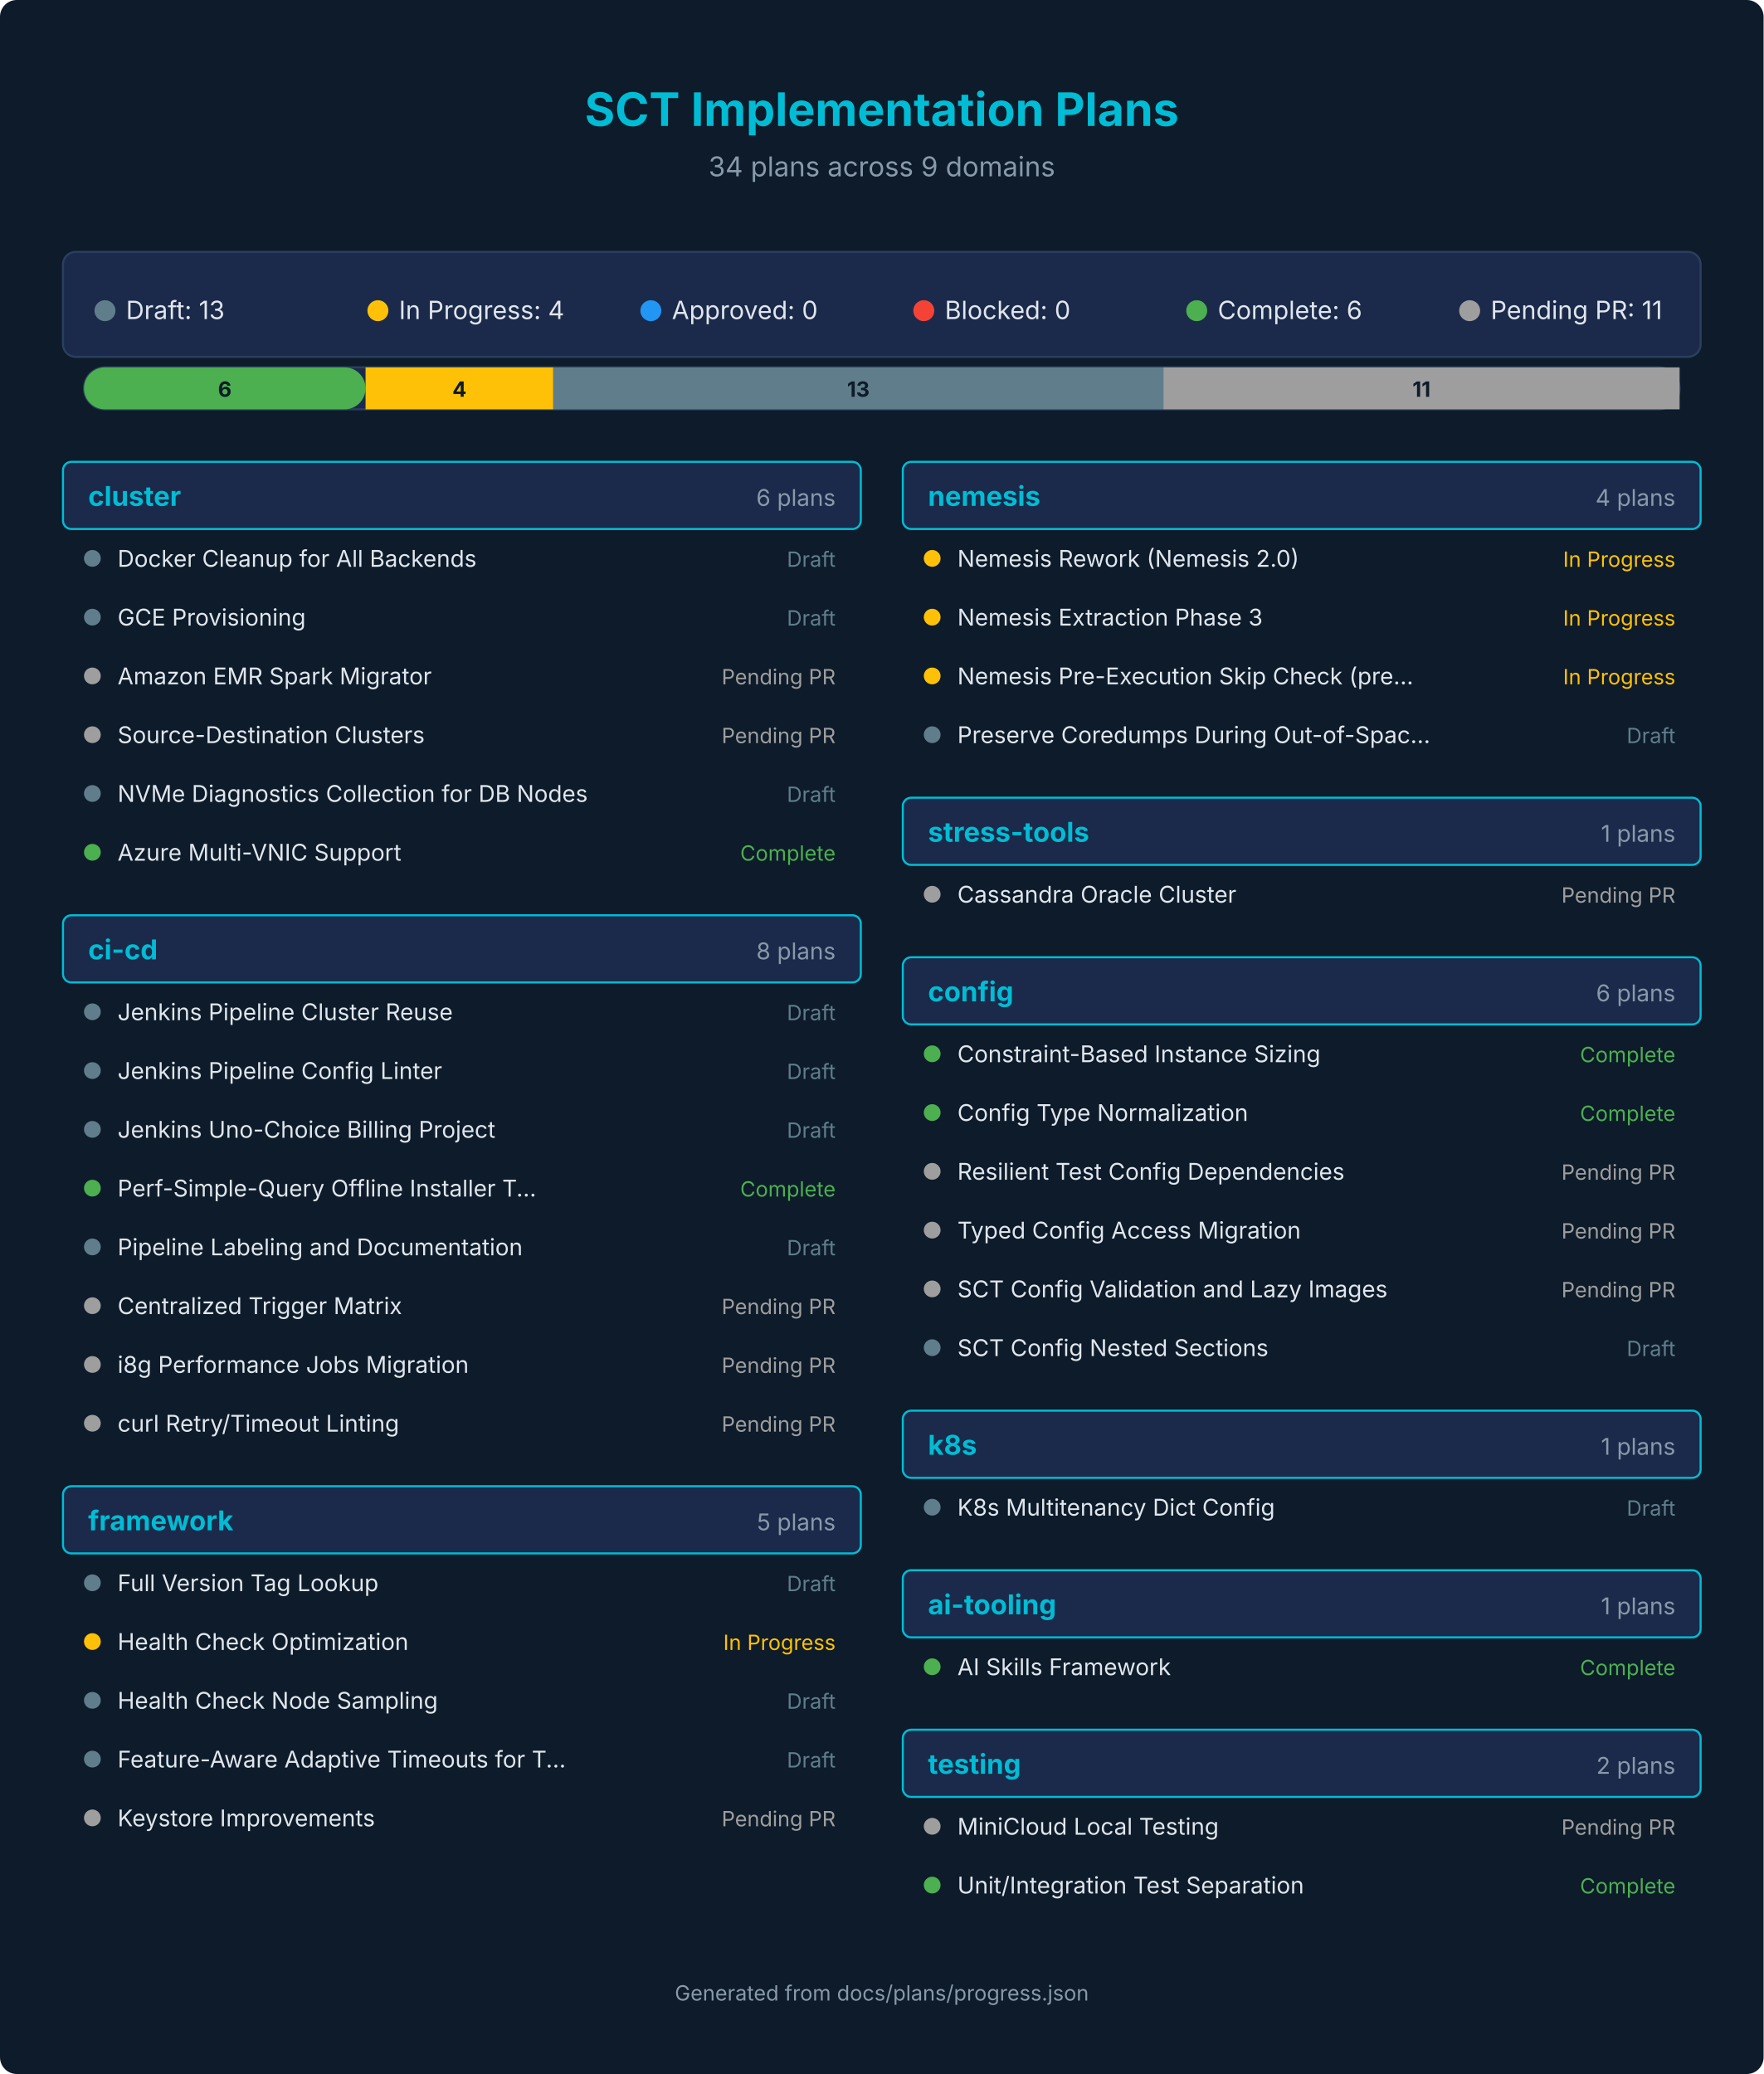
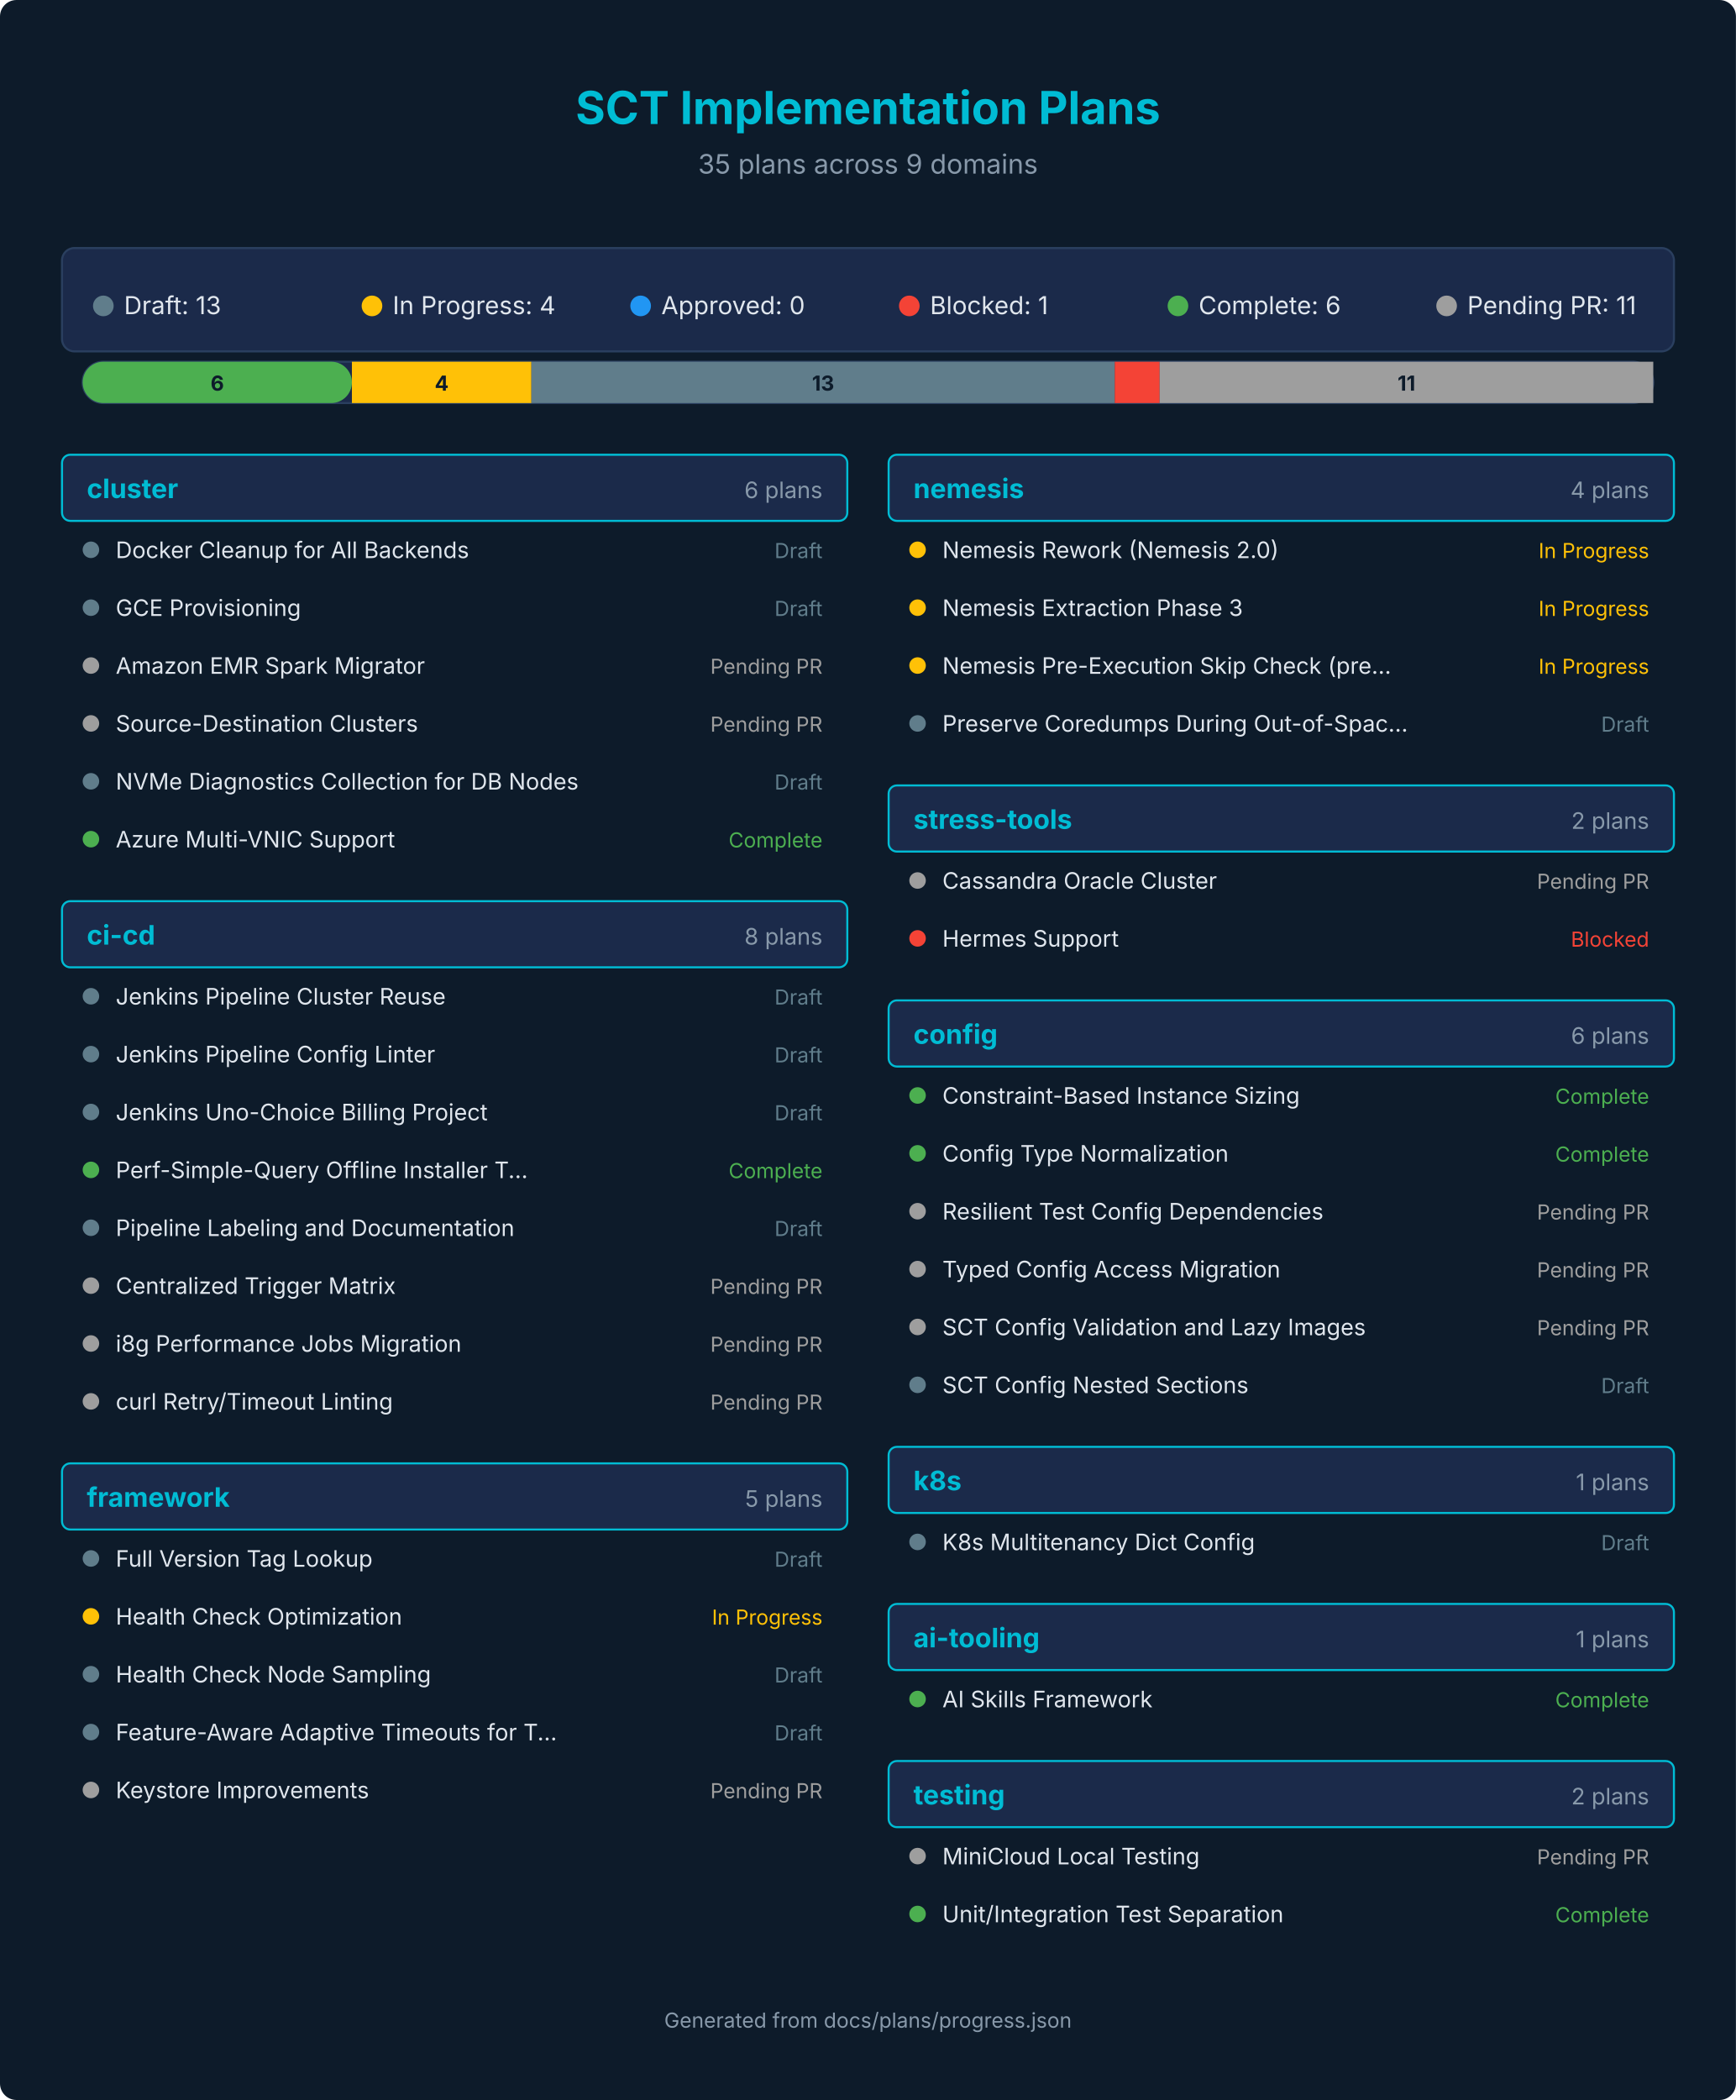
- <svg xmlns="http://www.w3.org/2000/svg" width="840" height="988" viewBox="0 0 840 988">
-   <rect width="840" height="988" fill="#0D1B2A" rx="8" />
+ <svg xmlns="http://www.w3.org/2000/svg" width="840" height="1016" viewBox="0 0 840 1016">
+   <rect width="840" height="1016" fill="#0D1B2A" rx="8" />
  <text x="420" y="60" text-anchor="middle" font-family="system-ui, -apple-system, sans-serif" font-size="22" font-weight="bold" fill="#00BCD4">SCT Implementation Plans</text>
-   <text x="420" y="84" text-anchor="middle" font-family="system-ui, -apple-system, sans-serif" font-size="13" fill="#8899AA">34 plans across 9 domains</text>
+   <text x="420" y="84" text-anchor="middle" font-family="system-ui, -apple-system, sans-serif" font-size="13" fill="#8899AA">35 plans across 9 domains</text>
  <rect x="30" y="120" width="780" height="50" rx="6" fill="#1B2A4A" stroke="#2A3F5F" stroke-width="1" />
  <circle cx="50" cy="148" r="5" fill="#607D8B" />
  <text x="60" y="152" font-family="system-ui, -apple-system, sans-serif" font-size="12" fill="#E0E6ED">Draft: 13</text>
  <circle cx="180" cy="148" r="5" fill="#FFC107" />
  <text x="190" y="152" font-family="system-ui, -apple-system, sans-serif" font-size="12" fill="#E0E6ED">In Progress: 4</text>
  <circle cx="310" cy="148" r="5" fill="#2196F3" />
  <text x="320" y="152" font-family="system-ui, -apple-system, sans-serif" font-size="12" fill="#E0E6ED">Approved: 0</text>
  <circle cx="440" cy="148" r="5" fill="#F44336" />
-   <text x="450" y="152" font-family="system-ui, -apple-system, sans-serif" font-size="12" fill="#E0E6ED">Blocked: 0</text>
+   <text x="450" y="152" font-family="system-ui, -apple-system, sans-serif" font-size="12" fill="#E0E6ED">Blocked: 1</text>
  <circle cx="570" cy="148" r="5" fill="#4CAF50" />
  <text x="580" y="152" font-family="system-ui, -apple-system, sans-serif" font-size="12" fill="#E0E6ED">Complete: 6</text>
  <circle cx="700" cy="148" r="5" fill="#9E9E9E" />
  <text x="710" y="152" font-family="system-ui, -apple-system, sans-serif" font-size="12" fill="#E0E6ED">Pending PR: 11</text>
  <rect x="40" y="175" width="760" height="20" rx="10" fill="#1B2A4A" stroke="#2A3F5F" stroke-width="1" />
-   <rect x="40" y="175" width="134.118" height="20" rx="10" fill="#4CAF50" />
-   <text x="107.059" y="189" text-anchor="middle" font-family="system-ui, -apple-system, sans-serif" font-size="10" font-weight="bold" fill="#0D1B2A">6</text>
-   <rect x="174.118" y="175" width="89.412" height="20" rx="0" fill="#FFC107" />
-   <text x="218.824" y="189" text-anchor="middle" font-family="system-ui, -apple-system, sans-serif" font-size="10" font-weight="bold" fill="#0D1B2A">4</text>
-   <rect x="263.529" y="175" width="290.588" height="20" rx="0" fill="#607D8B" />
-   <text x="408.824" y="189" text-anchor="middle" font-family="system-ui, -apple-system, sans-serif" font-size="10" font-weight="bold" fill="#0D1B2A">13</text>
-   <rect x="554.118" y="175" width="245.882" height="20" rx="0" fill="#9E9E9E" />
-   <text x="677.059" y="189" text-anchor="middle" font-family="system-ui, -apple-system, sans-serif" font-size="10" font-weight="bold" fill="#0D1B2A">11</text>
+   <rect x="40" y="175" width="130.286" height="20" rx="10" fill="#4CAF50" />
+   <text x="105.143" y="189" text-anchor="middle" font-family="system-ui, -apple-system, sans-serif" font-size="10" font-weight="bold" fill="#0D1B2A">6</text>
+   <rect x="170.286" y="175" width="86.857" height="20" rx="0" fill="#FFC107" />
+   <text x="213.714" y="189" text-anchor="middle" font-family="system-ui, -apple-system, sans-serif" font-size="10" font-weight="bold" fill="#0D1B2A">4</text>
+   <rect x="257.143" y="175" width="282.286" height="20" rx="0" fill="#607D8B" />
+   <text x="398.286" y="189" text-anchor="middle" font-family="system-ui, -apple-system, sans-serif" font-size="10" font-weight="bold" fill="#0D1B2A">13</text>
+   <rect x="539.429" y="175" width="21.714" height="20" rx="0" fill="#F44336" />
+   <rect x="561.143" y="175" width="238.857" height="20" rx="0" fill="#9E9E9E" />
+   <text x="680.571" y="189" text-anchor="middle" font-family="system-ui, -apple-system, sans-serif" font-size="10" font-weight="bold" fill="#0D1B2A">11</text>
  <rect x="30" y="220" width="380" height="32" rx="4" fill="#1B2A4A" stroke="#00BCD4" stroke-width="1" />
  <text x="42" y="241" font-family="system-ui, -apple-system, sans-serif" font-size="13" font-weight="bold" fill="#00BCD4">cluster</text>
  <text x="398" y="241" text-anchor="end" font-family="system-ui, -apple-system, sans-serif" font-size="11" fill="#8899AA">6 plans</text>
  <circle cx="44" cy="266" r="4" fill="#607D8B" />
  <text x="56" y="270" font-family="system-ui, -apple-system, sans-serif" font-size="11" fill="#E0E6ED">Docker Cleanup for All Backends</text>
  <text x="398" y="270" text-anchor="end" font-family="system-ui, -apple-system, sans-serif" font-size="10" fill="#607D8B">Draft</text>
  <circle cx="44" cy="294" r="4" fill="#607D8B" />
  <text x="56" y="298" font-family="system-ui, -apple-system, sans-serif" font-size="11" fill="#E0E6ED">GCE Provisioning</text>
  <text x="398" y="298" text-anchor="end" font-family="system-ui, -apple-system, sans-serif" font-size="10" fill="#607D8B">Draft</text>
  <circle cx="44" cy="322" r="4" fill="#9E9E9E" />
  <text x="56" y="326" font-family="system-ui, -apple-system, sans-serif" font-size="11" fill="#E0E6ED">Amazon EMR Spark Migrator</text>
  <text x="398" y="326" text-anchor="end" font-family="system-ui, -apple-system, sans-serif" font-size="10" fill="#9E9E9E">Pending PR</text>
  <circle cx="44" cy="350" r="4" fill="#9E9E9E" />
  <text x="56" y="354" font-family="system-ui, -apple-system, sans-serif" font-size="11" fill="#E0E6ED">Source-Destination Clusters</text>
  <text x="398" y="354" text-anchor="end" font-family="system-ui, -apple-system, sans-serif" font-size="10" fill="#9E9E9E">Pending PR</text>
  <circle cx="44" cy="378" r="4" fill="#607D8B" />
  <text x="56" y="382" font-family="system-ui, -apple-system, sans-serif" font-size="11" fill="#E0E6ED">NVMe Diagnostics Collection for DB Nodes</text>
  <text x="398" y="382" text-anchor="end" font-family="system-ui, -apple-system, sans-serif" font-size="10" fill="#607D8B">Draft</text>
  <circle cx="44" cy="406" r="4" fill="#4CAF50" />
  <text x="56" y="410" font-family="system-ui, -apple-system, sans-serif" font-size="11" fill="#E0E6ED">Azure Multi-VNIC Support</text>
  <text x="398" y="410" text-anchor="end" font-family="system-ui, -apple-system, sans-serif" font-size="10" fill="#4CAF50">Complete</text>
  <rect x="30" y="436" width="380" height="32" rx="4" fill="#1B2A4A" stroke="#00BCD4" stroke-width="1" />
  <text x="42" y="457" font-family="system-ui, -apple-system, sans-serif" font-size="13" font-weight="bold" fill="#00BCD4">ci-cd</text>
  <text x="398" y="457" text-anchor="end" font-family="system-ui, -apple-system, sans-serif" font-size="11" fill="#8899AA">8 plans</text>
  <circle cx="44" cy="482" r="4" fill="#607D8B" />
  <text x="56" y="486" font-family="system-ui, -apple-system, sans-serif" font-size="11" fill="#E0E6ED">Jenkins Pipeline Cluster Reuse</text>
  <text x="398" y="486" text-anchor="end" font-family="system-ui, -apple-system, sans-serif" font-size="10" fill="#607D8B">Draft</text>
  <circle cx="44" cy="510" r="4" fill="#607D8B" />
  <text x="56" y="514" font-family="system-ui, -apple-system, sans-serif" font-size="11" fill="#E0E6ED">Jenkins Pipeline Config Linter</text>
  <text x="398" y="514" text-anchor="end" font-family="system-ui, -apple-system, sans-serif" font-size="10" fill="#607D8B">Draft</text>
  <circle cx="44" cy="538" r="4" fill="#607D8B" />
  <text x="56" y="542" font-family="system-ui, -apple-system, sans-serif" font-size="11" fill="#E0E6ED">Jenkins Uno-Choice Billing Project</text>
  <text x="398" y="542" text-anchor="end" font-family="system-ui, -apple-system, sans-serif" font-size="10" fill="#607D8B">Draft</text>
  <circle cx="44" cy="566" r="4" fill="#4CAF50" />
  <text x="56" y="570" font-family="system-ui, -apple-system, sans-serif" font-size="11" fill="#E0E6ED">Perf-Simple-Query Offline Installer T...</text>
  <text x="398" y="570" text-anchor="end" font-family="system-ui, -apple-system, sans-serif" font-size="10" fill="#4CAF50">Complete</text>
  <circle cx="44" cy="594" r="4" fill="#607D8B" />
  <text x="56" y="598" font-family="system-ui, -apple-system, sans-serif" font-size="11" fill="#E0E6ED">Pipeline Labeling and Documentation</text>
  <text x="398" y="598" text-anchor="end" font-family="system-ui, -apple-system, sans-serif" font-size="10" fill="#607D8B">Draft</text>
  <circle cx="44" cy="622" r="4" fill="#9E9E9E" />
  <text x="56" y="626" font-family="system-ui, -apple-system, sans-serif" font-size="11" fill="#E0E6ED">Centralized Trigger Matrix</text>
  <text x="398" y="626" text-anchor="end" font-family="system-ui, -apple-system, sans-serif" font-size="10" fill="#9E9E9E">Pending PR</text>
  <circle cx="44" cy="650" r="4" fill="#9E9E9E" />
  <text x="56" y="654" font-family="system-ui, -apple-system, sans-serif" font-size="11" fill="#E0E6ED">i8g Performance Jobs Migration</text>
  <text x="398" y="654" text-anchor="end" font-family="system-ui, -apple-system, sans-serif" font-size="10" fill="#9E9E9E">Pending PR</text>
  <circle cx="44" cy="678" r="4" fill="#9E9E9E" />
  <text x="56" y="682" font-family="system-ui, -apple-system, sans-serif" font-size="11" fill="#E0E6ED">curl Retry/Timeout Linting</text>
  <text x="398" y="682" text-anchor="end" font-family="system-ui, -apple-system, sans-serif" font-size="10" fill="#9E9E9E">Pending PR</text>
  <rect x="30" y="708" width="380" height="32" rx="4" fill="#1B2A4A" stroke="#00BCD4" stroke-width="1" />
  <text x="42" y="729" font-family="system-ui, -apple-system, sans-serif" font-size="13" font-weight="bold" fill="#00BCD4">framework</text>
  <text x="398" y="729" text-anchor="end" font-family="system-ui, -apple-system, sans-serif" font-size="11" fill="#8899AA">5 plans</text>
  <circle cx="44" cy="754" r="4" fill="#607D8B" />
  <text x="56" y="758" font-family="system-ui, -apple-system, sans-serif" font-size="11" fill="#E0E6ED">Full Version Tag Lookup</text>
  <text x="398" y="758" text-anchor="end" font-family="system-ui, -apple-system, sans-serif" font-size="10" fill="#607D8B">Draft</text>
  <circle cx="44" cy="782" r="4" fill="#FFC107" />
  <text x="56" y="786" font-family="system-ui, -apple-system, sans-serif" font-size="11" fill="#E0E6ED">Health Check Optimization</text>
  <text x="398" y="786" text-anchor="end" font-family="system-ui, -apple-system, sans-serif" font-size="10" fill="#FFC107">In Progress</text>
  <circle cx="44" cy="810" r="4" fill="#607D8B" />
  <text x="56" y="814" font-family="system-ui, -apple-system, sans-serif" font-size="11" fill="#E0E6ED">Health Check Node Sampling</text>
  <text x="398" y="814" text-anchor="end" font-family="system-ui, -apple-system, sans-serif" font-size="10" fill="#607D8B">Draft</text>
  <circle cx="44" cy="838" r="4" fill="#607D8B" />
  <text x="56" y="842" font-family="system-ui, -apple-system, sans-serif" font-size="11" fill="#E0E6ED">Feature-Aware Adaptive Timeouts for T...</text>
  <text x="398" y="842" text-anchor="end" font-family="system-ui, -apple-system, sans-serif" font-size="10" fill="#607D8B">Draft</text>
  <circle cx="44" cy="866" r="4" fill="#9E9E9E" />
  <text x="56" y="870" font-family="system-ui, -apple-system, sans-serif" font-size="11" fill="#E0E6ED">Keystore Improvements</text>
  <text x="398" y="870" text-anchor="end" font-family="system-ui, -apple-system, sans-serif" font-size="10" fill="#9E9E9E">Pending PR</text>
  <rect x="430" y="220" width="380" height="32" rx="4" fill="#1B2A4A" stroke="#00BCD4" stroke-width="1" />
  <text x="442" y="241" font-family="system-ui, -apple-system, sans-serif" font-size="13" font-weight="bold" fill="#00BCD4">nemesis</text>
  <text x="798" y="241" text-anchor="end" font-family="system-ui, -apple-system, sans-serif" font-size="11" fill="#8899AA">4 plans</text>
  <circle cx="444" cy="266" r="4" fill="#FFC107" />
  <text x="456" y="270" font-family="system-ui, -apple-system, sans-serif" font-size="11" fill="#E0E6ED">Nemesis Rework (Nemesis 2.0)</text>
  <text x="798" y="270" text-anchor="end" font-family="system-ui, -apple-system, sans-serif" font-size="10" fill="#FFC107">In Progress</text>
  <circle cx="444" cy="294" r="4" fill="#FFC107" />
  <text x="456" y="298" font-family="system-ui, -apple-system, sans-serif" font-size="11" fill="#E0E6ED">Nemesis Extraction Phase 3</text>
  <text x="798" y="298" text-anchor="end" font-family="system-ui, -apple-system, sans-serif" font-size="10" fill="#FFC107">In Progress</text>
  <circle cx="444" cy="322" r="4" fill="#FFC107" />
  <text x="456" y="326" font-family="system-ui, -apple-system, sans-serif" font-size="11" fill="#E0E6ED">Nemesis Pre-Execution Skip Check (pre...</text>
  <text x="798" y="326" text-anchor="end" font-family="system-ui, -apple-system, sans-serif" font-size="10" fill="#FFC107">In Progress</text>
  <circle cx="444" cy="350" r="4" fill="#607D8B" />
  <text x="456" y="354" font-family="system-ui, -apple-system, sans-serif" font-size="11" fill="#E0E6ED">Preserve Coredumps During Out-of-Spac...</text>
  <text x="798" y="354" text-anchor="end" font-family="system-ui, -apple-system, sans-serif" font-size="10" fill="#607D8B">Draft</text>
  <rect x="430" y="380" width="380" height="32" rx="4" fill="#1B2A4A" stroke="#00BCD4" stroke-width="1" />
  <text x="442" y="401" font-family="system-ui, -apple-system, sans-serif" font-size="13" font-weight="bold" fill="#00BCD4">stress-tools</text>
-   <text x="798" y="401" text-anchor="end" font-family="system-ui, -apple-system, sans-serif" font-size="11" fill="#8899AA">1 plans</text>
+   <text x="798" y="401" text-anchor="end" font-family="system-ui, -apple-system, sans-serif" font-size="11" fill="#8899AA">2 plans</text>
  <circle cx="444" cy="426" r="4" fill="#9E9E9E" />
  <text x="456" y="430" font-family="system-ui, -apple-system, sans-serif" font-size="11" fill="#E0E6ED">Cassandra Oracle Cluster</text>
  <text x="798" y="430" text-anchor="end" font-family="system-ui, -apple-system, sans-serif" font-size="10" fill="#9E9E9E">Pending PR</text>
-   <rect x="430" y="456" width="380" height="32" rx="4" fill="#1B2A4A" stroke="#00BCD4" stroke-width="1" />
-   <text x="442" y="477" font-family="system-ui, -apple-system, sans-serif" font-size="13" font-weight="bold" fill="#00BCD4">config</text>
-   <text x="798" y="477" text-anchor="end" font-family="system-ui, -apple-system, sans-serif" font-size="11" fill="#8899AA">6 plans</text>
-   <circle cx="444" cy="502" r="4" fill="#4CAF50" />
-   <text x="456" y="506" font-family="system-ui, -apple-system, sans-serif" font-size="11" fill="#E0E6ED">Constraint-Based Instance Sizing</text>
-   <text x="798" y="506" text-anchor="end" font-family="system-ui, -apple-system, sans-serif" font-size="10" fill="#4CAF50">Complete</text>
+   <circle cx="444" cy="454" r="4" fill="#F44336" />
+   <text x="456" y="458" font-family="system-ui, -apple-system, sans-serif" font-size="11" fill="#E0E6ED">Hermes Support</text>
+   <text x="798" y="458" text-anchor="end" font-family="system-ui, -apple-system, sans-serif" font-size="10" fill="#F44336">Blocked</text>
+   <rect x="430" y="484" width="380" height="32" rx="4" fill="#1B2A4A" stroke="#00BCD4" stroke-width="1" />
+   <text x="442" y="505" font-family="system-ui, -apple-system, sans-serif" font-size="13" font-weight="bold" fill="#00BCD4">config</text>
+   <text x="798" y="505" text-anchor="end" font-family="system-ui, -apple-system, sans-serif" font-size="11" fill="#8899AA">6 plans</text>
  <circle cx="444" cy="530" r="4" fill="#4CAF50" />
-   <text x="456" y="534" font-family="system-ui, -apple-system, sans-serif" font-size="11" fill="#E0E6ED">Config Type Normalization</text>
+   <text x="456" y="534" font-family="system-ui, -apple-system, sans-serif" font-size="11" fill="#E0E6ED">Constraint-Based Instance Sizing</text>
  <text x="798" y="534" text-anchor="end" font-family="system-ui, -apple-system, sans-serif" font-size="10" fill="#4CAF50">Complete</text>
-   <circle cx="444" cy="558" r="4" fill="#9E9E9E" />
-   <text x="456" y="562" font-family="system-ui, -apple-system, sans-serif" font-size="11" fill="#E0E6ED">Resilient Test Config Dependencies</text>
-   <text x="798" y="562" text-anchor="end" font-family="system-ui, -apple-system, sans-serif" font-size="10" fill="#9E9E9E">Pending PR</text>
+   <circle cx="444" cy="558" r="4" fill="#4CAF50" />
+   <text x="456" y="562" font-family="system-ui, -apple-system, sans-serif" font-size="11" fill="#E0E6ED">Config Type Normalization</text>
+   <text x="798" y="562" text-anchor="end" font-family="system-ui, -apple-system, sans-serif" font-size="10" fill="#4CAF50">Complete</text>
  <circle cx="444" cy="586" r="4" fill="#9E9E9E" />
-   <text x="456" y="590" font-family="system-ui, -apple-system, sans-serif" font-size="11" fill="#E0E6ED">Typed Config Access Migration</text>
+   <text x="456" y="590" font-family="system-ui, -apple-system, sans-serif" font-size="11" fill="#E0E6ED">Resilient Test Config Dependencies</text>
  <text x="798" y="590" text-anchor="end" font-family="system-ui, -apple-system, sans-serif" font-size="10" fill="#9E9E9E">Pending PR</text>
  <circle cx="444" cy="614" r="4" fill="#9E9E9E" />
-   <text x="456" y="618" font-family="system-ui, -apple-system, sans-serif" font-size="11" fill="#E0E6ED">SCT Config Validation and Lazy Images</text>
+   <text x="456" y="618" font-family="system-ui, -apple-system, sans-serif" font-size="11" fill="#E0E6ED">Typed Config Access Migration</text>
  <text x="798" y="618" text-anchor="end" font-family="system-ui, -apple-system, sans-serif" font-size="10" fill="#9E9E9E">Pending PR</text>
-   <circle cx="444" cy="642" r="4" fill="#607D8B" />
-   <text x="456" y="646" font-family="system-ui, -apple-system, sans-serif" font-size="11" fill="#E0E6ED">SCT Config Nested Sections</text>
-   <text x="798" y="646" text-anchor="end" font-family="system-ui, -apple-system, sans-serif" font-size="10" fill="#607D8B">Draft</text>
-   <rect x="430" y="672" width="380" height="32" rx="4" fill="#1B2A4A" stroke="#00BCD4" stroke-width="1" />
-   <text x="442" y="693" font-family="system-ui, -apple-system, sans-serif" font-size="13" font-weight="bold" fill="#00BCD4">k8s</text>
-   <text x="798" y="693" text-anchor="end" font-family="system-ui, -apple-system, sans-serif" font-size="11" fill="#8899AA">1 plans</text>
-   <circle cx="444" cy="718" r="4" fill="#607D8B" />
-   <text x="456" y="722" font-family="system-ui, -apple-system, sans-serif" font-size="11" fill="#E0E6ED">K8s Multitenancy Dict Config</text>
-   <text x="798" y="722" text-anchor="end" font-family="system-ui, -apple-system, sans-serif" font-size="10" fill="#607D8B">Draft</text>
-   <rect x="430" y="748" width="380" height="32" rx="4" fill="#1B2A4A" stroke="#00BCD4" stroke-width="1" />
-   <text x="442" y="769" font-family="system-ui, -apple-system, sans-serif" font-size="13" font-weight="bold" fill="#00BCD4">ai-tooling</text>
-   <text x="798" y="769" text-anchor="end" font-family="system-ui, -apple-system, sans-serif" font-size="11" fill="#8899AA">1 plans</text>
-   <circle cx="444" cy="794" r="4" fill="#4CAF50" />
-   <text x="456" y="798" font-family="system-ui, -apple-system, sans-serif" font-size="11" fill="#E0E6ED">AI Skills Framework</text>
-   <text x="798" y="798" text-anchor="end" font-family="system-ui, -apple-system, sans-serif" font-size="10" fill="#4CAF50">Complete</text>
-   <rect x="430" y="824" width="380" height="32" rx="4" fill="#1B2A4A" stroke="#00BCD4" stroke-width="1" />
-   <text x="442" y="845" font-family="system-ui, -apple-system, sans-serif" font-size="13" font-weight="bold" fill="#00BCD4">testing</text>
-   <text x="798" y="845" text-anchor="end" font-family="system-ui, -apple-system, sans-serif" font-size="11" fill="#8899AA">2 plans</text>
-   <circle cx="444" cy="870" r="4" fill="#9E9E9E" />
-   <text x="456" y="874" font-family="system-ui, -apple-system, sans-serif" font-size="11" fill="#E0E6ED">MiniCloud Local Testing</text>
-   <text x="798" y="874" text-anchor="end" font-family="system-ui, -apple-system, sans-serif" font-size="10" fill="#9E9E9E">Pending PR</text>
-   <circle cx="444" cy="898" r="4" fill="#4CAF50" />
-   <text x="456" y="902" font-family="system-ui, -apple-system, sans-serif" font-size="11" fill="#E0E6ED">Unit/Integration Test Separation</text>
-   <text x="798" y="902" text-anchor="end" font-family="system-ui, -apple-system, sans-serif" font-size="10" fill="#4CAF50">Complete</text>
-   <text x="420" y="953" text-anchor="middle" font-family="system-ui, -apple-system, sans-serif" font-size="10" fill="#8899AA">Generated from docs/plans/progress.json</text>
+   <circle cx="444" cy="642" r="4" fill="#9E9E9E" />
+   <text x="456" y="646" font-family="system-ui, -apple-system, sans-serif" font-size="11" fill="#E0E6ED">SCT Config Validation and Lazy Images</text>
+   <text x="798" y="646" text-anchor="end" font-family="system-ui, -apple-system, sans-serif" font-size="10" fill="#9E9E9E">Pending PR</text>
+   <circle cx="444" cy="670" r="4" fill="#607D8B" />
+   <text x="456" y="674" font-family="system-ui, -apple-system, sans-serif" font-size="11" fill="#E0E6ED">SCT Config Nested Sections</text>
+   <text x="798" y="674" text-anchor="end" font-family="system-ui, -apple-system, sans-serif" font-size="10" fill="#607D8B">Draft</text>
+   <rect x="430" y="700" width="380" height="32" rx="4" fill="#1B2A4A" stroke="#00BCD4" stroke-width="1" />
+   <text x="442" y="721" font-family="system-ui, -apple-system, sans-serif" font-size="13" font-weight="bold" fill="#00BCD4">k8s</text>
+   <text x="798" y="721" text-anchor="end" font-family="system-ui, -apple-system, sans-serif" font-size="11" fill="#8899AA">1 plans</text>
+   <circle cx="444" cy="746" r="4" fill="#607D8B" />
+   <text x="456" y="750" font-family="system-ui, -apple-system, sans-serif" font-size="11" fill="#E0E6ED">K8s Multitenancy Dict Config</text>
+   <text x="798" y="750" text-anchor="end" font-family="system-ui, -apple-system, sans-serif" font-size="10" fill="#607D8B">Draft</text>
+   <rect x="430" y="776" width="380" height="32" rx="4" fill="#1B2A4A" stroke="#00BCD4" stroke-width="1" />
+   <text x="442" y="797" font-family="system-ui, -apple-system, sans-serif" font-size="13" font-weight="bold" fill="#00BCD4">ai-tooling</text>
+   <text x="798" y="797" text-anchor="end" font-family="system-ui, -apple-system, sans-serif" font-size="11" fill="#8899AA">1 plans</text>
+   <circle cx="444" cy="822" r="4" fill="#4CAF50" />
+   <text x="456" y="826" font-family="system-ui, -apple-system, sans-serif" font-size="11" fill="#E0E6ED">AI Skills Framework</text>
+   <text x="798" y="826" text-anchor="end" font-family="system-ui, -apple-system, sans-serif" font-size="10" fill="#4CAF50">Complete</text>
+   <rect x="430" y="852" width="380" height="32" rx="4" fill="#1B2A4A" stroke="#00BCD4" stroke-width="1" />
+   <text x="442" y="873" font-family="system-ui, -apple-system, sans-serif" font-size="13" font-weight="bold" fill="#00BCD4">testing</text>
+   <text x="798" y="873" text-anchor="end" font-family="system-ui, -apple-system, sans-serif" font-size="11" fill="#8899AA">2 plans</text>
+   <circle cx="444" cy="898" r="4" fill="#9E9E9E" />
+   <text x="456" y="902" font-family="system-ui, -apple-system, sans-serif" font-size="11" fill="#E0E6ED">MiniCloud Local Testing</text>
+   <text x="798" y="902" text-anchor="end" font-family="system-ui, -apple-system, sans-serif" font-size="10" fill="#9E9E9E">Pending PR</text>
+   <circle cx="444" cy="926" r="4" fill="#4CAF50" />
+   <text x="456" y="930" font-family="system-ui, -apple-system, sans-serif" font-size="11" fill="#E0E6ED">Unit/Integration Test Separation</text>
+   <text x="798" y="930" text-anchor="end" font-family="system-ui, -apple-system, sans-serif" font-size="10" fill="#4CAF50">Complete</text>
+   <text x="420" y="981" text-anchor="middle" font-family="system-ui, -apple-system, sans-serif" font-size="10" fill="#8899AA">Generated from docs/plans/progress.json</text>
</svg>
